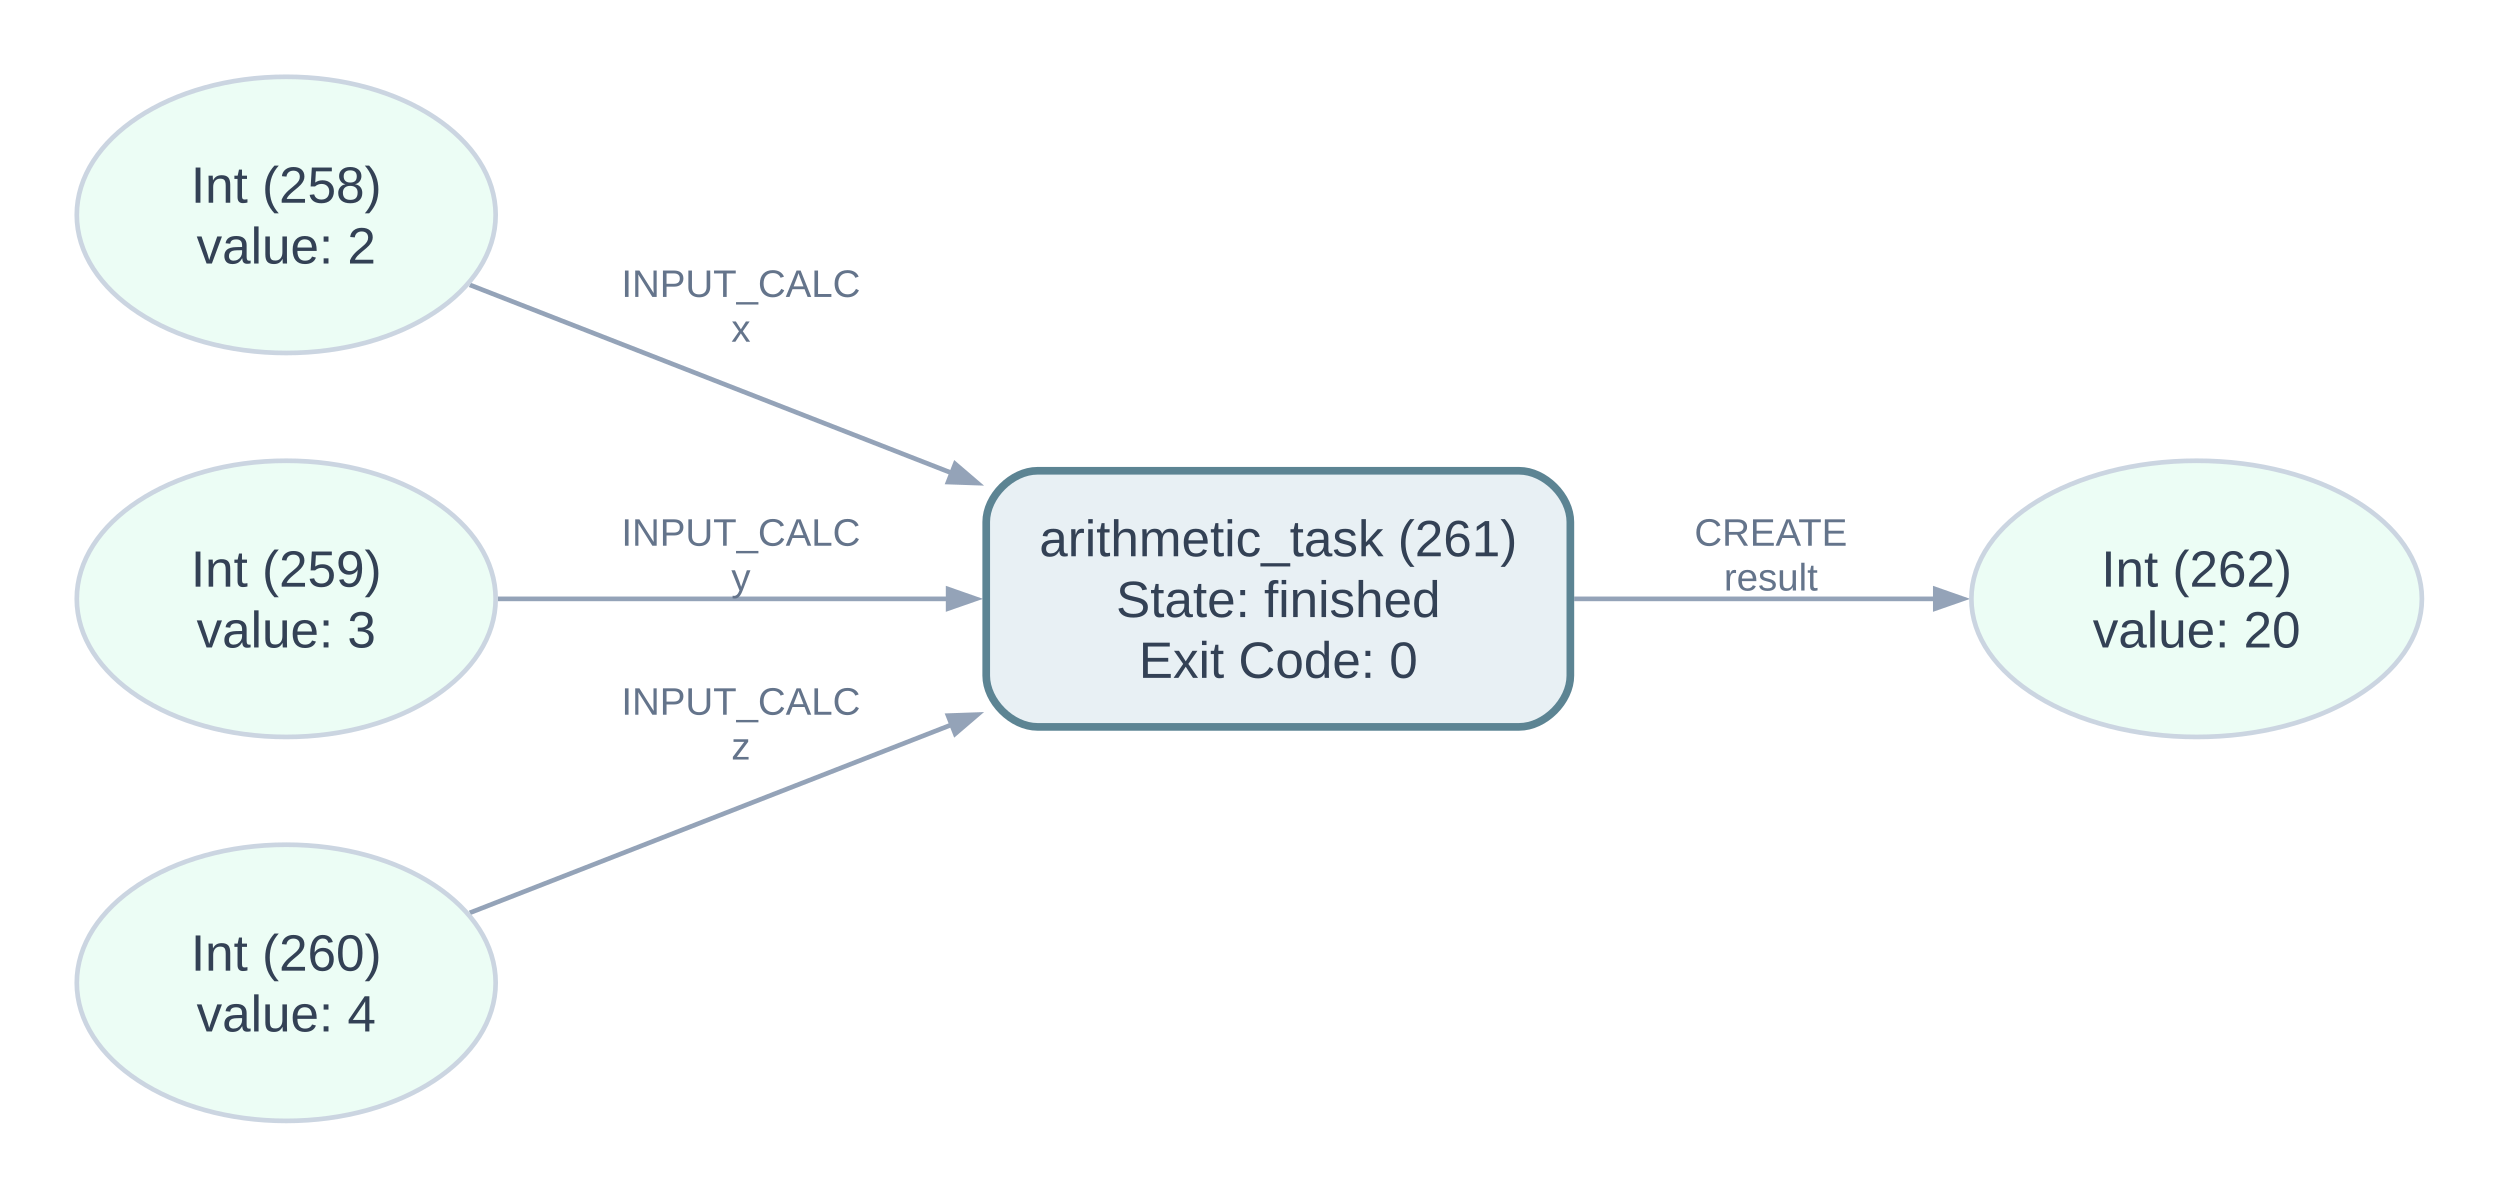
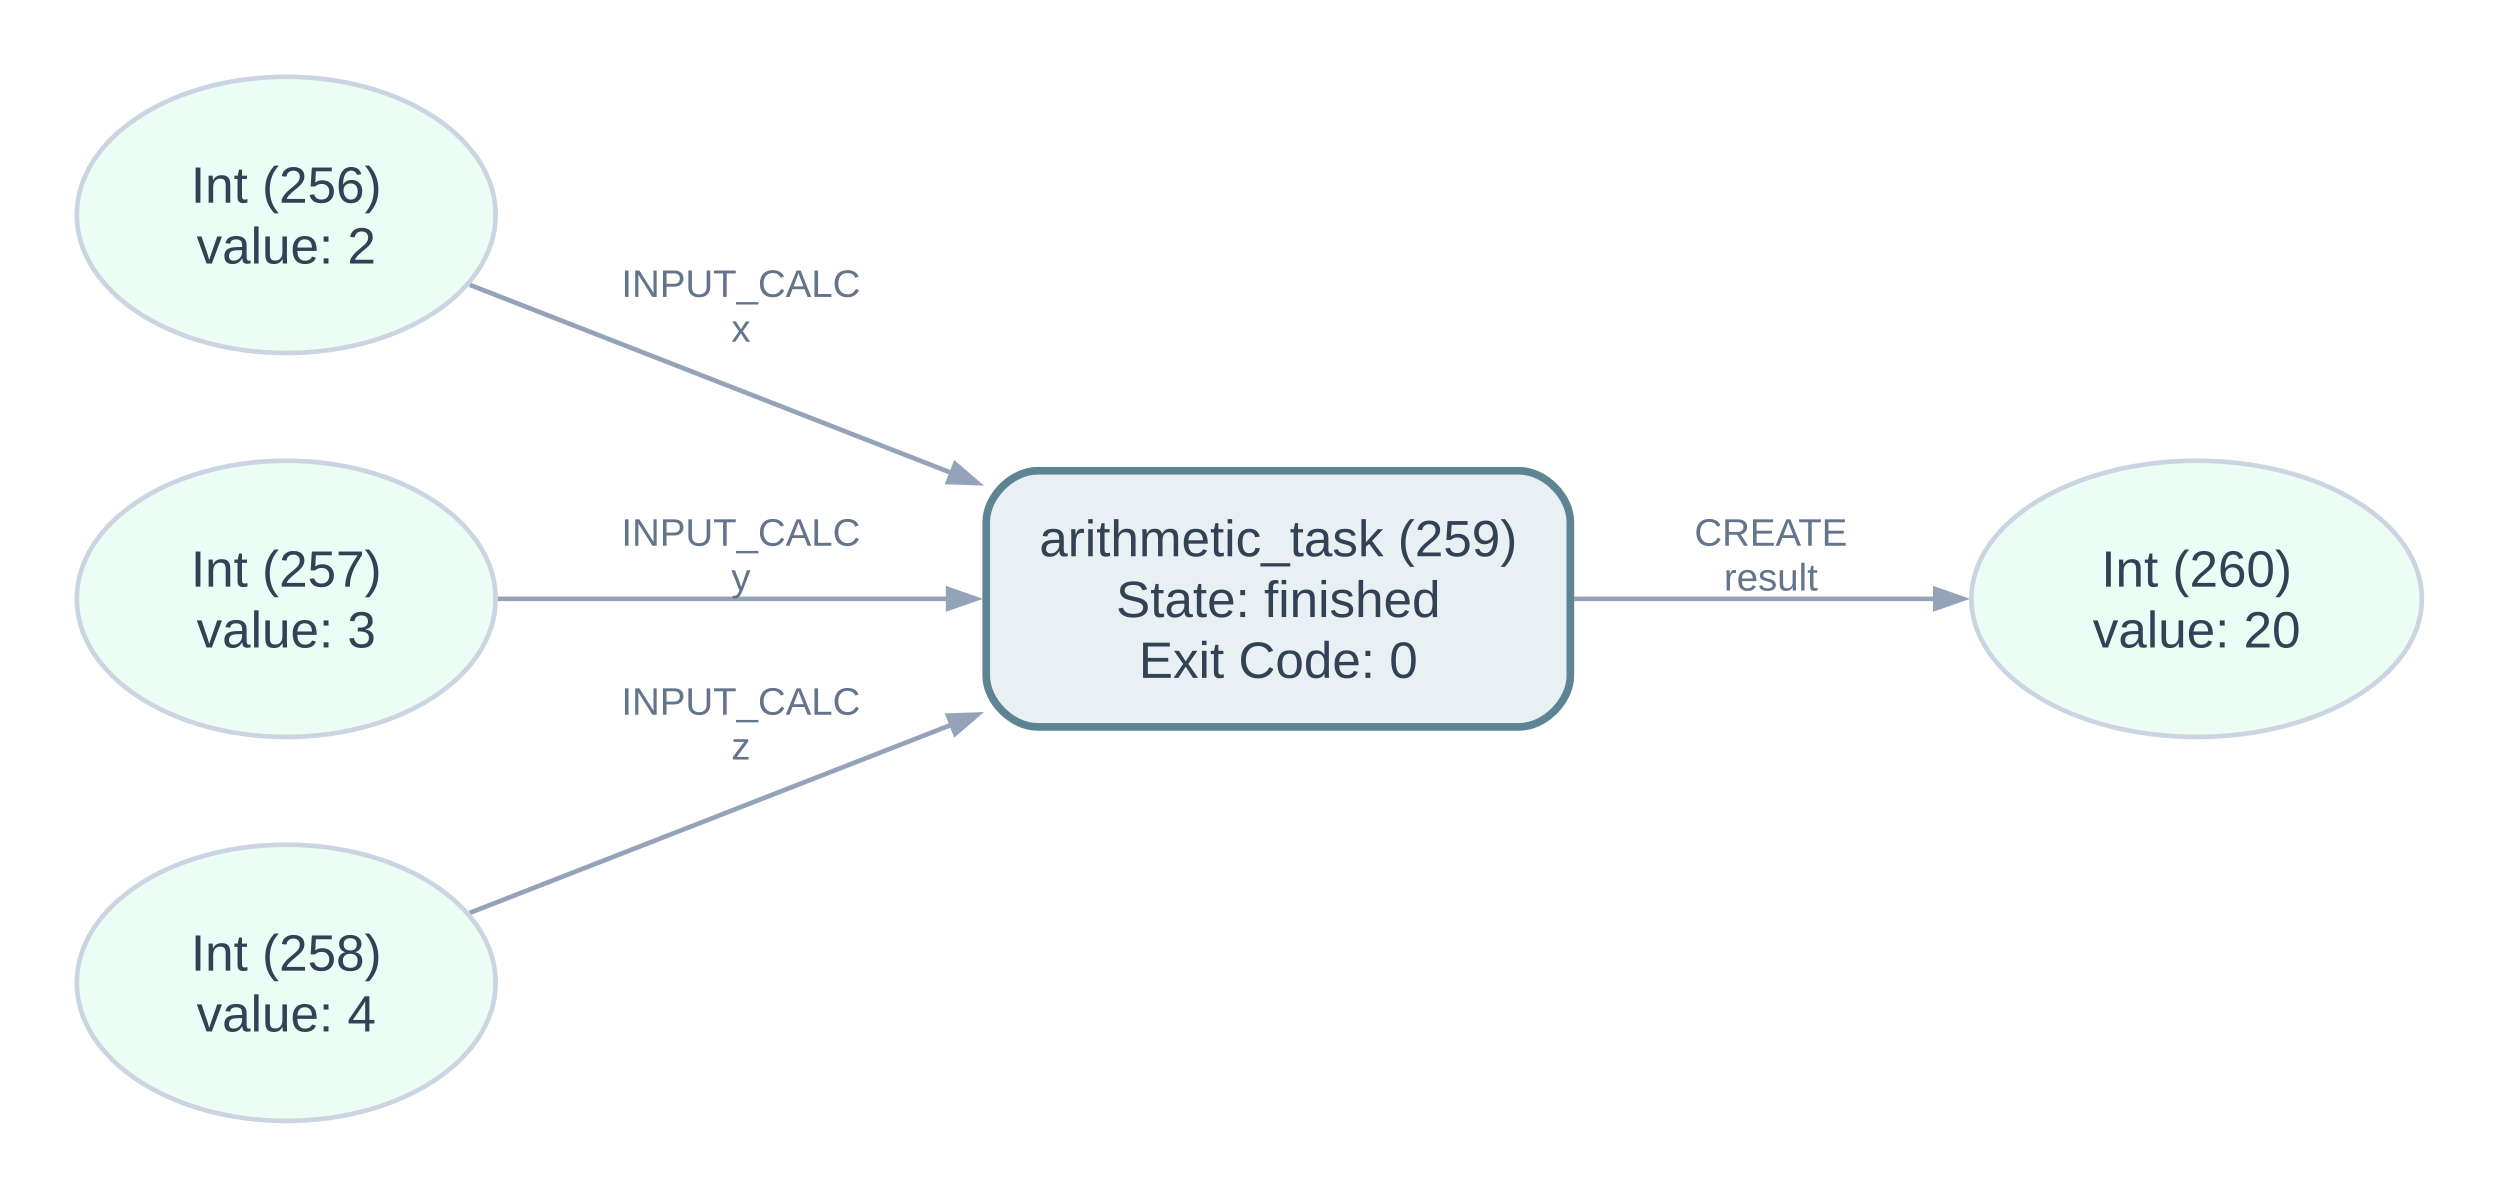
<svg xmlns="http://www.w3.org/2000/svg" width="586pt" height="281pt" viewBox="0.00 0.00 586.00 281.00">
  <g id="graph0" class="graph" transform="scale(1 1) rotate(0) translate(18 262.74)">
-     <g id="edge3" class="edge">
+     <g id="edge1" class="edge">
      <path fill="none" stroke="#94a3b8" stroke-width="1.1" d="M350.99,-122.37C378.26,-122.37 409.38,-122.37 435.78,-122.37" />
      <polygon fill="#94a3b8" stroke="#94a3b8" stroke-width="1.1" points="435.64,-124.65 442.14,-122.37 435.64,-120.1 435.64,-124.65" />
      <text xml:space="preserve" text-anchor="middle" x="397.09" y="-134.82" font-family="Arial" font-size="9.00" fill="#64748b">CREATE</text>
      <text xml:space="preserve" text-anchor="middle" x="397.09" y="-124.32" font-family="Arial" font-size="9.00" fill="#64748b">result</text>
    </g>
-     <g id="edge2" class="edge">
+     <g id="edge3" class="edge">
      <path fill="none" stroke="#94a3b8" stroke-width="1.1" d="M92.11,-195.97C123.64,-183.66 167.67,-166.47 205.24,-151.8" />
      <polygon fill="#94a3b8" stroke="#94a3b8" stroke-width="1.1" points="205.89,-153.99 211.12,-149.51 204.23,-149.75 205.89,-153.99" />
      <text xml:space="preserve" text-anchor="middle" x="155.67" y="-193.14" font-family="Arial" font-size="9.00" fill="#64748b">INPUT_CALC</text>
      <text xml:space="preserve" text-anchor="middle" x="155.67" y="-182.64" font-family="Arial" font-size="9.00" fill="#64748b">x</text>
    </g>
-     <g id="edge4" class="edge">
+     <g id="edge2" class="edge">
      <path fill="none" stroke="#94a3b8" stroke-width="1.1" d="M98.7,-122.37C129.4,-122.37 169.72,-122.37 204.6,-122.37" />
      <polygon fill="#94a3b8" stroke="#94a3b8" stroke-width="1.1" points="204.25,-124.65 210.75,-122.37 204.25,-120.1 204.25,-124.65" />
      <text xml:space="preserve" text-anchor="middle" x="155.67" y="-134.82" font-family="Arial" font-size="9.00" fill="#64748b">INPUT_CALC</text>
      <text xml:space="preserve" text-anchor="middle" x="155.67" y="-124.32" font-family="Arial" font-size="9.00" fill="#64748b">y</text>
    </g>
-     <g id="edge1" class="edge">
+     <g id="edge4" class="edge">
      <path fill="none" stroke="#94a3b8" stroke-width="1.1" d="M92.11,-48.77C123.64,-61.09 167.67,-78.27 205.24,-92.94" />
      <polygon fill="#94a3b8" stroke="#94a3b8" stroke-width="1.1" points="204.23,-94.99 211.12,-95.23 205.89,-90.75 204.23,-94.99" />
      <text xml:space="preserve" text-anchor="middle" x="155.67" y="-95.21" font-family="Arial" font-size="9.00" fill="#64748b">INPUT_CALC</text>
      <text xml:space="preserve" text-anchor="middle" x="155.67" y="-84.71" font-family="Arial" font-size="9.00" fill="#64748b">z</text>
    </g>
    <g id="node1" class="node">
      <path fill="#e8f0f4" stroke="#5c8493" stroke-width="1.8" d="M338.09,-152.39C338.09,-152.39 225.17,-152.39 225.17,-152.39 219.17,-152.39 213.17,-146.39 213.17,-140.39 213.17,-140.39 213.17,-104.36 213.17,-104.36 213.17,-98.36 219.17,-92.36 225.17,-92.36 225.17,-92.36 338.09,-92.36 338.09,-92.36 344.09,-92.36 350.09,-98.36 350.09,-104.36 350.09,-104.36 350.09,-140.39 350.09,-140.39 350.09,-146.39 344.09,-152.39 338.09,-152.39" />
-       <text xml:space="preserve" text-anchor="middle" x="281.63" y="-132.35" font-family="Arial" font-size="12.00" fill="#334155">arithmetic_task (261)</text>
+       <text xml:space="preserve" text-anchor="middle" x="281.63" y="-132.35" font-family="Arial" font-size="12.00" fill="#334155">arithmetic_task (259)</text>
      <text xml:space="preserve" text-anchor="middle" x="281.63" y="-118.1" font-family="Arial" font-size="12.00" fill="#334155">State: finished</text>
      <text xml:space="preserve" text-anchor="middle" x="281.63" y="-103.85" font-family="Arial" font-size="12.00" fill="#334155">Exit Code: 0</text>
    </g>
    <g id="node2" class="node">
      <ellipse fill="#ecfdf5" stroke="#cbd5e1" stroke-width="1.1" cx="49.09" cy="-212.37" rx="49.09" ry="32.37" />
-       <text xml:space="preserve" text-anchor="middle" x="49.09" y="-215.22" font-family="Arial" font-size="12.00" fill="#334155">Int (258)</text>
+       <text xml:space="preserve" text-anchor="middle" x="49.09" y="-215.22" font-family="Arial" font-size="12.00" fill="#334155">Int (256)</text>
      <text xml:space="preserve" text-anchor="middle" x="49.09" y="-200.97" font-family="Arial" font-size="12.00" fill="#334155">value: 2</text>
    </g>
    <g id="node3" class="node">
      <ellipse fill="#ecfdf5" stroke="#cbd5e1" stroke-width="1.1" cx="49.09" cy="-122.37" rx="49.09" ry="32.37" />
-       <text xml:space="preserve" text-anchor="middle" x="49.09" y="-125.22" font-family="Arial" font-size="12.00" fill="#334155">Int (259)</text>
+       <text xml:space="preserve" text-anchor="middle" x="49.09" y="-125.22" font-family="Arial" font-size="12.00" fill="#334155">Int (257)</text>
      <text xml:space="preserve" text-anchor="middle" x="49.09" y="-110.97" font-family="Arial" font-size="12.00" fill="#334155">value: 3</text>
    </g>
    <g id="node4" class="node">
      <ellipse fill="#ecfdf5" stroke="#cbd5e1" stroke-width="1.1" cx="49.09" cy="-32.37" rx="49.09" ry="32.37" />
-       <text xml:space="preserve" text-anchor="middle" x="49.09" y="-35.22" font-family="Arial" font-size="12.00" fill="#334155">Int (260)</text>
+       <text xml:space="preserve" text-anchor="middle" x="49.09" y="-35.22" font-family="Arial" font-size="12.00" fill="#334155">Int (258)</text>
      <text xml:space="preserve" text-anchor="middle" x="49.09" y="-20.97" font-family="Arial" font-size="12.00" fill="#334155">value: 4</text>
    </g>
    <g id="node5" class="node">
      <ellipse fill="#ecfdf5" stroke="#cbd5e1" stroke-width="1.1" cx="496.89" cy="-122.37" rx="52.8" ry="32.37" />
-       <text xml:space="preserve" text-anchor="middle" x="496.89" y="-125.22" font-family="Arial" font-size="12.00" fill="#334155">Int (262)</text>
+       <text xml:space="preserve" text-anchor="middle" x="496.89" y="-125.22" font-family="Arial" font-size="12.00" fill="#334155">Int (260)</text>
      <text xml:space="preserve" text-anchor="middle" x="496.89" y="-110.97" font-family="Arial" font-size="12.00" fill="#334155">value: 20</text>
    </g>
  </g>
</svg>
